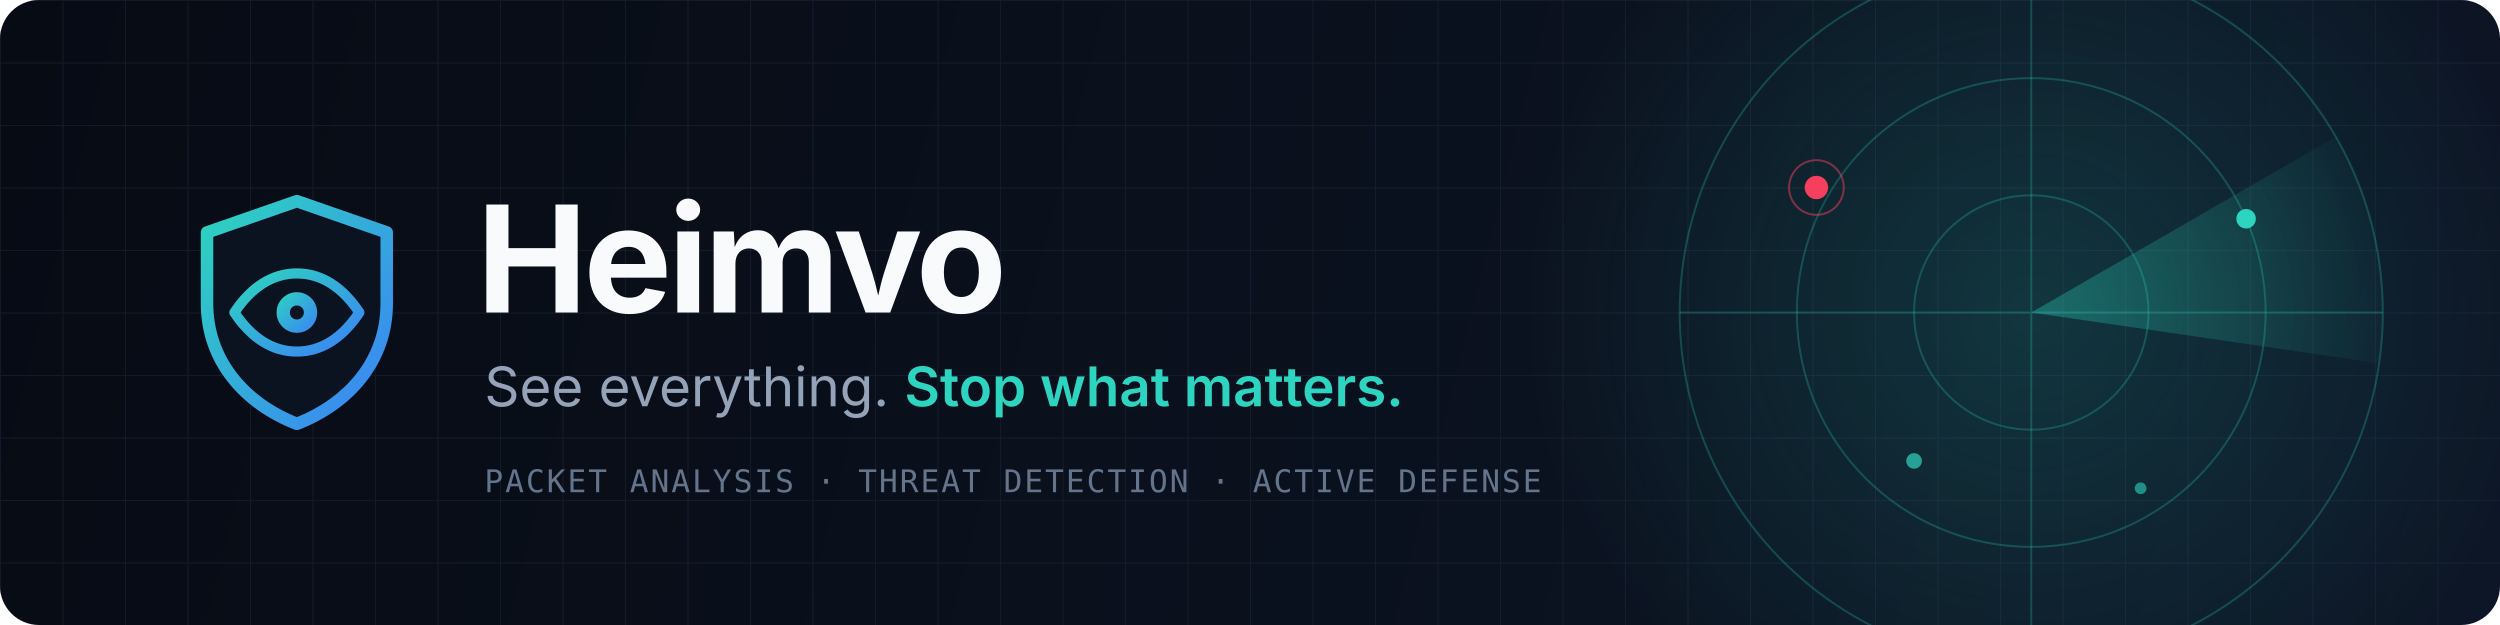
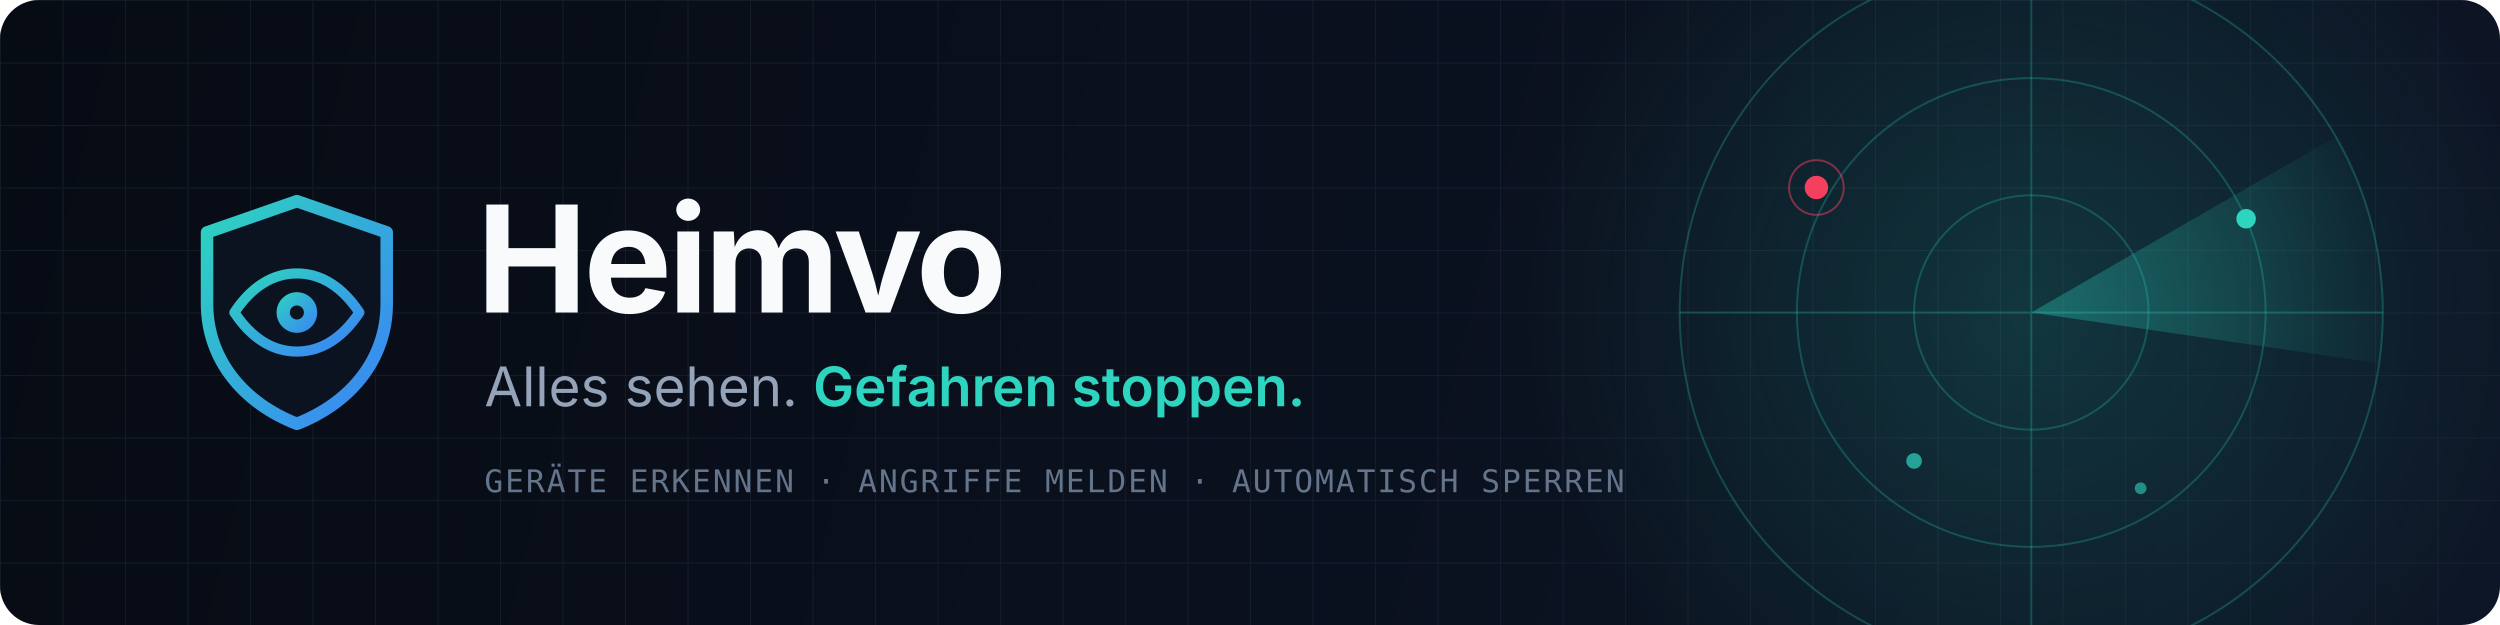
- <svg xmlns="http://www.w3.org/2000/svg" viewBox="0 0 1280 320" role="img" aria-label="Heimvo — See everything. Stop what matters.">
+ <svg xmlns="http://www.w3.org/2000/svg" viewBox="0 0 1280 320" role="img" aria-label="Heimvo – Alles sehen. Gefahren stoppen.">
  <defs>
    <linearGradient id="bg" x1="0" y1="0" x2="1280" y2="320" gradientUnits="userSpaceOnUse">
      <stop offset="0" stop-color="#070B14" />
      <stop offset="1" stop-color="#0D1626" />
    </linearGradient>
    <linearGradient id="g" x1="0" y1="0" x2="1" y2="1">
      <stop offset="0" stop-color="#2DD4BF" />
      <stop offset="1" stop-color="#3B82F6" />
    </linearGradient>
    <radialGradient id="glow" cx="1040" cy="160" r="260" gradientUnits="userSpaceOnUse">
      <stop offset="0" stop-color="#2DD4BF" stop-opacity="0.18" />
      <stop offset="1" stop-color="#2DD4BF" stop-opacity="0" />
    </radialGradient>
    <radialGradient id="sweep" cx="1040" cy="160" r="200" gradientUnits="userSpaceOnUse">
      <stop offset="0" stop-color="#2DD4BF" stop-opacity="0.35" />
      <stop offset="1" stop-color="#2DD4BF" stop-opacity="0" />
    </radialGradient>
    <pattern id="grid" width="32" height="32" patternUnits="userSpaceOnUse">
      <path d="M32 0H0V32" fill="none" stroke="#1E293B" stroke-width="1" opacity="0.5" />
    </pattern>
  </defs>
  <rect width="1280" height="320" rx="20" fill="url(#bg)" />
  <rect width="1280" height="320" rx="20" fill="url(#grid)" />
  <rect width="1280" height="320" rx="20" fill="url(#glow)" />
  <g fill="none" stroke="#2DD4BF" stroke-opacity="0.25">
    <circle cx="1040" cy="160" r="60" />
    <circle cx="1040" cy="160" r="120" />
    <circle cx="1040" cy="160" r="180" />
    <path d="M860 160H1220M1040 -20V340" />
  </g>
  <path d="M1040 160 L1196 70 A180 180 0 0 1 1218 186 Z" fill="url(#sweep)" />
  <g fill="#2DD4BF">
    <circle cx="1150" cy="112" r="5" />
    <circle cx="980" cy="236" r="4" opacity="0.7" />
    <circle cx="1096" cy="250" r="3" opacity="0.6" />
  </g>
  <circle cx="930" cy="96" r="6" fill="#F43F5E" />
  <circle cx="930" cy="96" r="14" fill="none" stroke="#F43F5E" stroke-opacity="0.5" />
  <g transform="translate(88 96) scale(2)">
    <path d="M32 3.5 55 11.5v18.2c0 14.6-9.6 25.6-23 30.8C18.6 55.3 9 44.3 9 29.7V11.5Z" fill="#0B1220" stroke="url(#g)" stroke-width="3.2" stroke-linejoin="round" />
    <path d="M16 32c4.4-6.6 9.8-10 16-10s11.6 3.4 16 10c-4.4 6.6-9.8 10-16 10s-11.6-3.4-16-10Z" fill="none" stroke="url(#g)" stroke-width="2.6" stroke-linejoin="round" />
    <circle cx="32" cy="32" r="5.2" fill="url(#g)" />
    <circle cx="32" cy="32" r="1.8" fill="#0B1220" />
  </g>
  <text x="244" y="160" font-family="Inter, Segoe UI, Helvetica, Arial, sans-serif" font-size="76" font-weight="700" fill="#F8FAFC" letter-spacing="-2">Heimvo</text>
-   <text x="248" y="208" font-family="Inter, Segoe UI, Helvetica, Arial, sans-serif" font-size="28" fill="#94A3B8">See everything. <tspan fill="#2DD4BF" font-weight="600">Stop what matters.</tspan>
+   <text x="248" y="208" font-family="Inter, Segoe UI, Helvetica, Arial, sans-serif" font-size="28" fill="#94A3B8">Alles sehen. <tspan fill="#2DD4BF" font-weight="600">Gefahren stoppen.</tspan>
  </text>
-   <text x="248" y="252" font-family="JetBrains Mono, Consolas, Menlo, monospace" font-size="16" fill="#64748B" letter-spacing="1">PACKET ANALYSIS · THREAT DETECTION · ACTIVE DEFENSE</text>
+   <text x="248" y="252" font-family="JetBrains Mono, Consolas, Menlo, monospace" font-size="16" fill="#64748B" letter-spacing="1">GERÄTE ERKENNEN · ANGRIFFE MELDEN · AUTOMATISCH SPERREN</text>
</svg>
